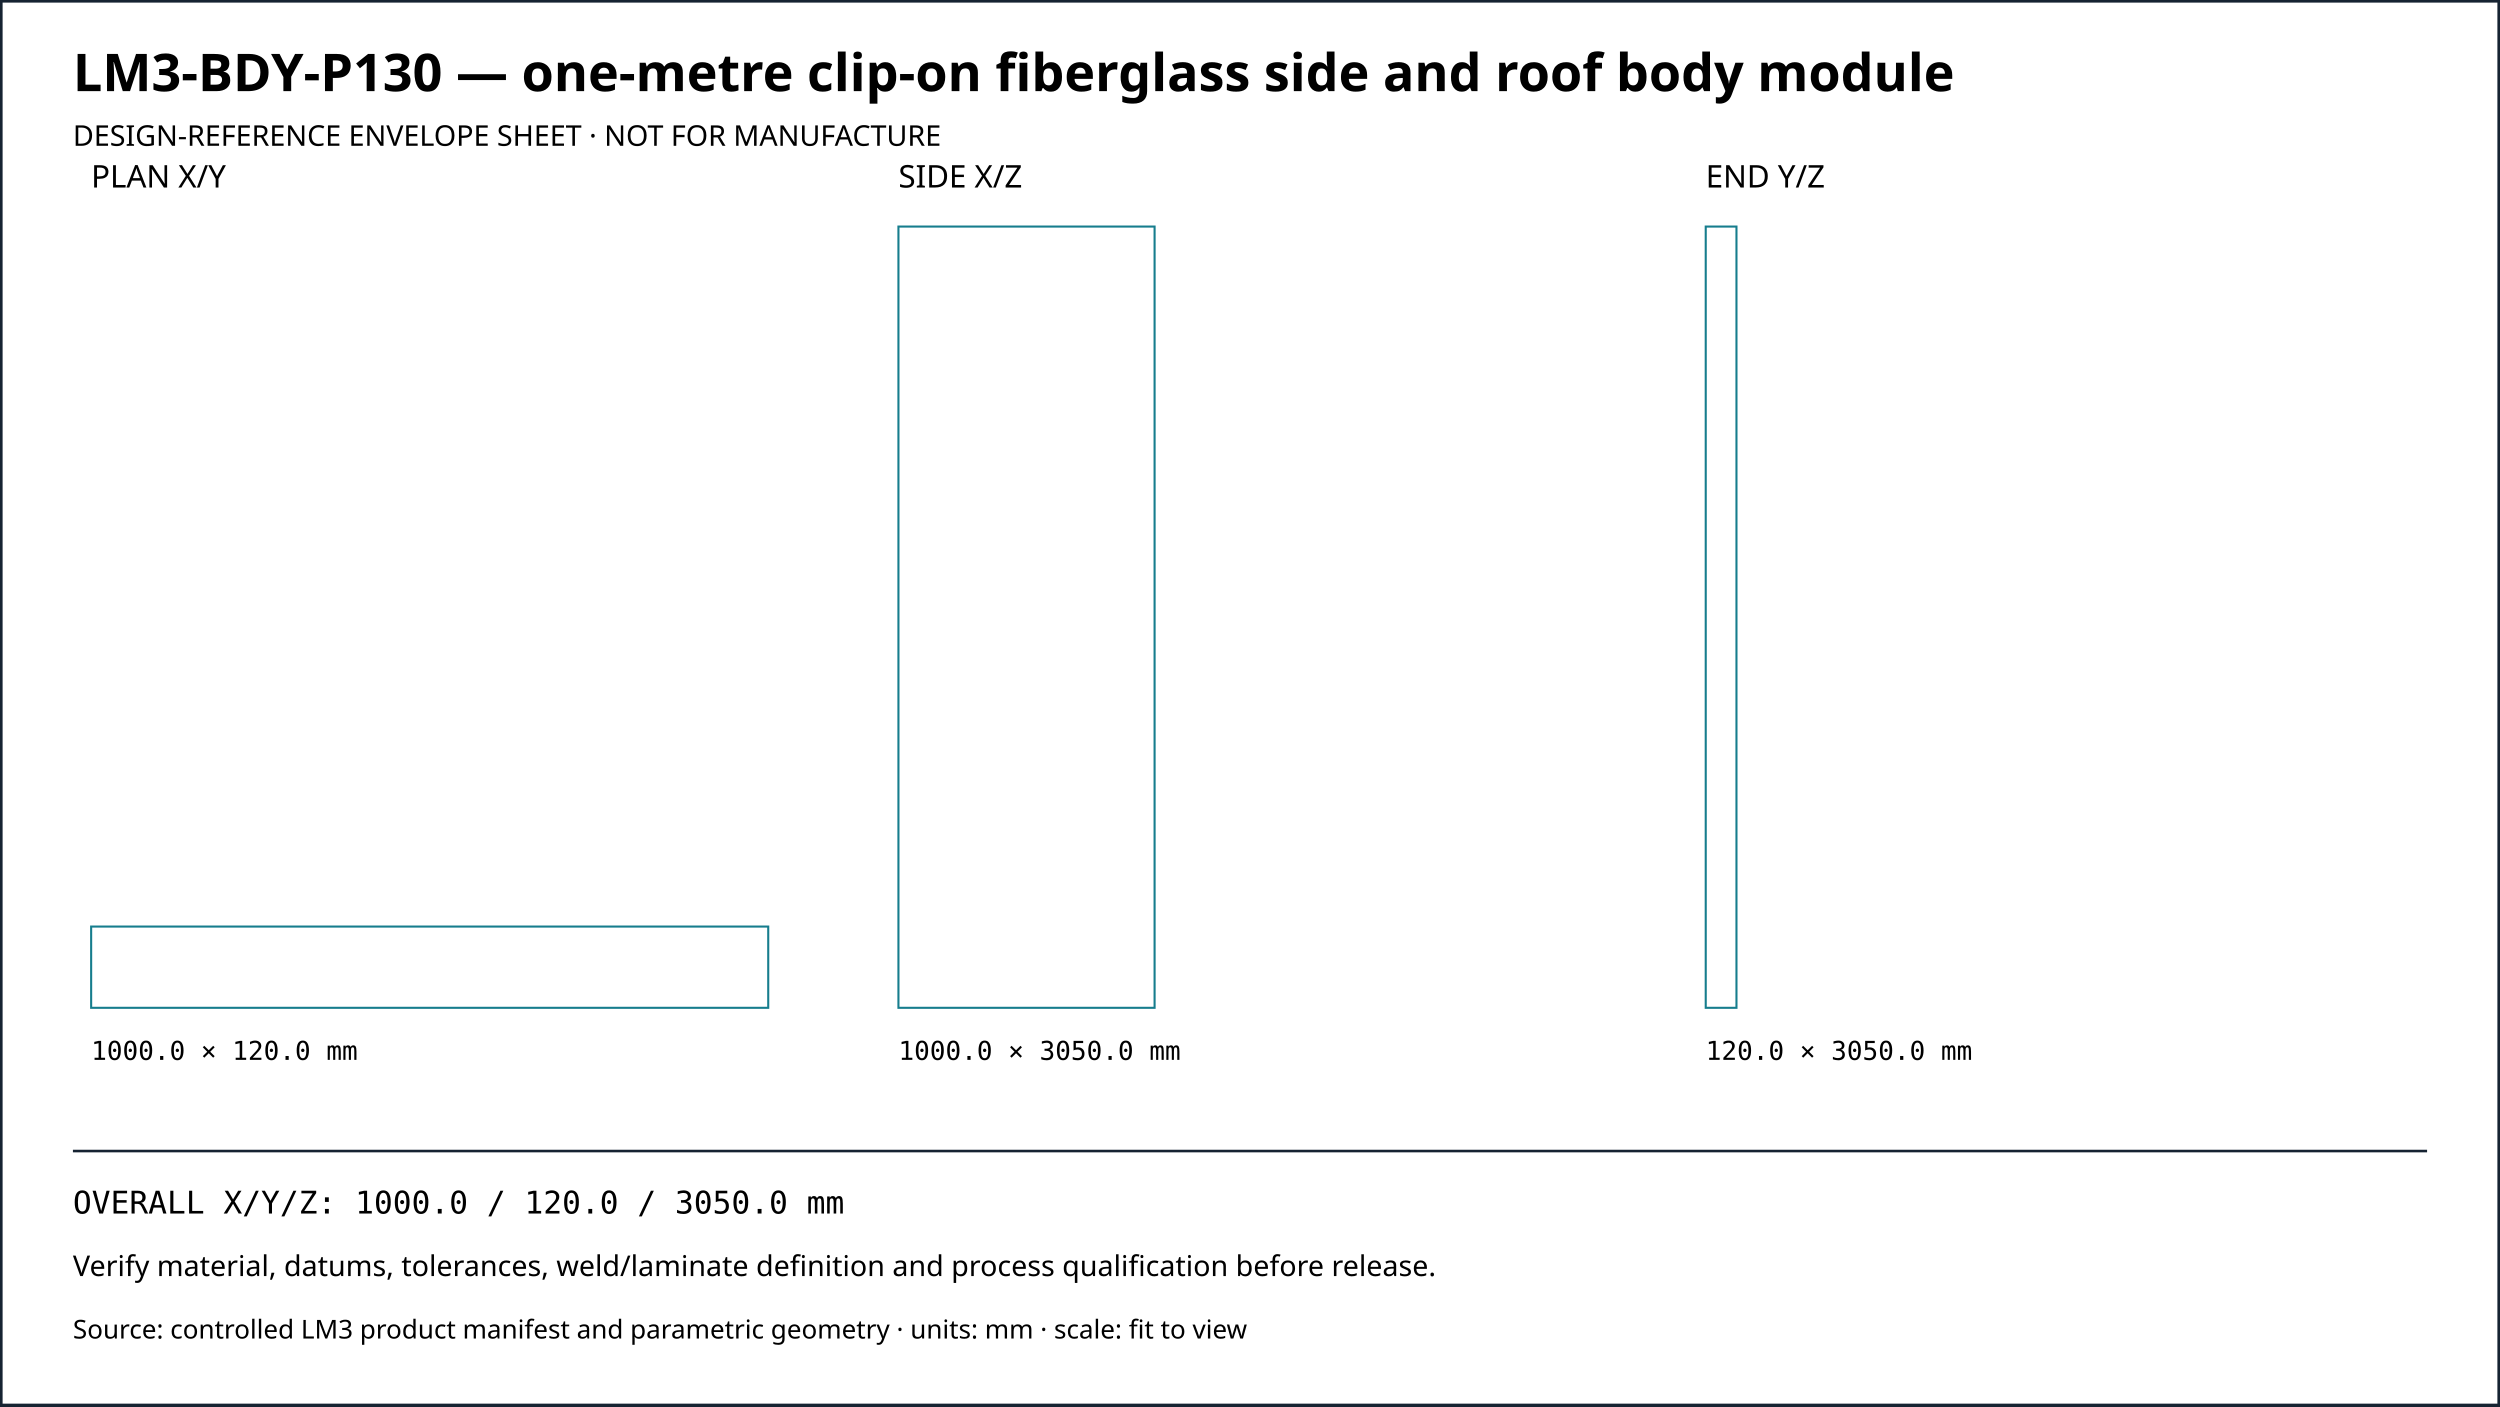
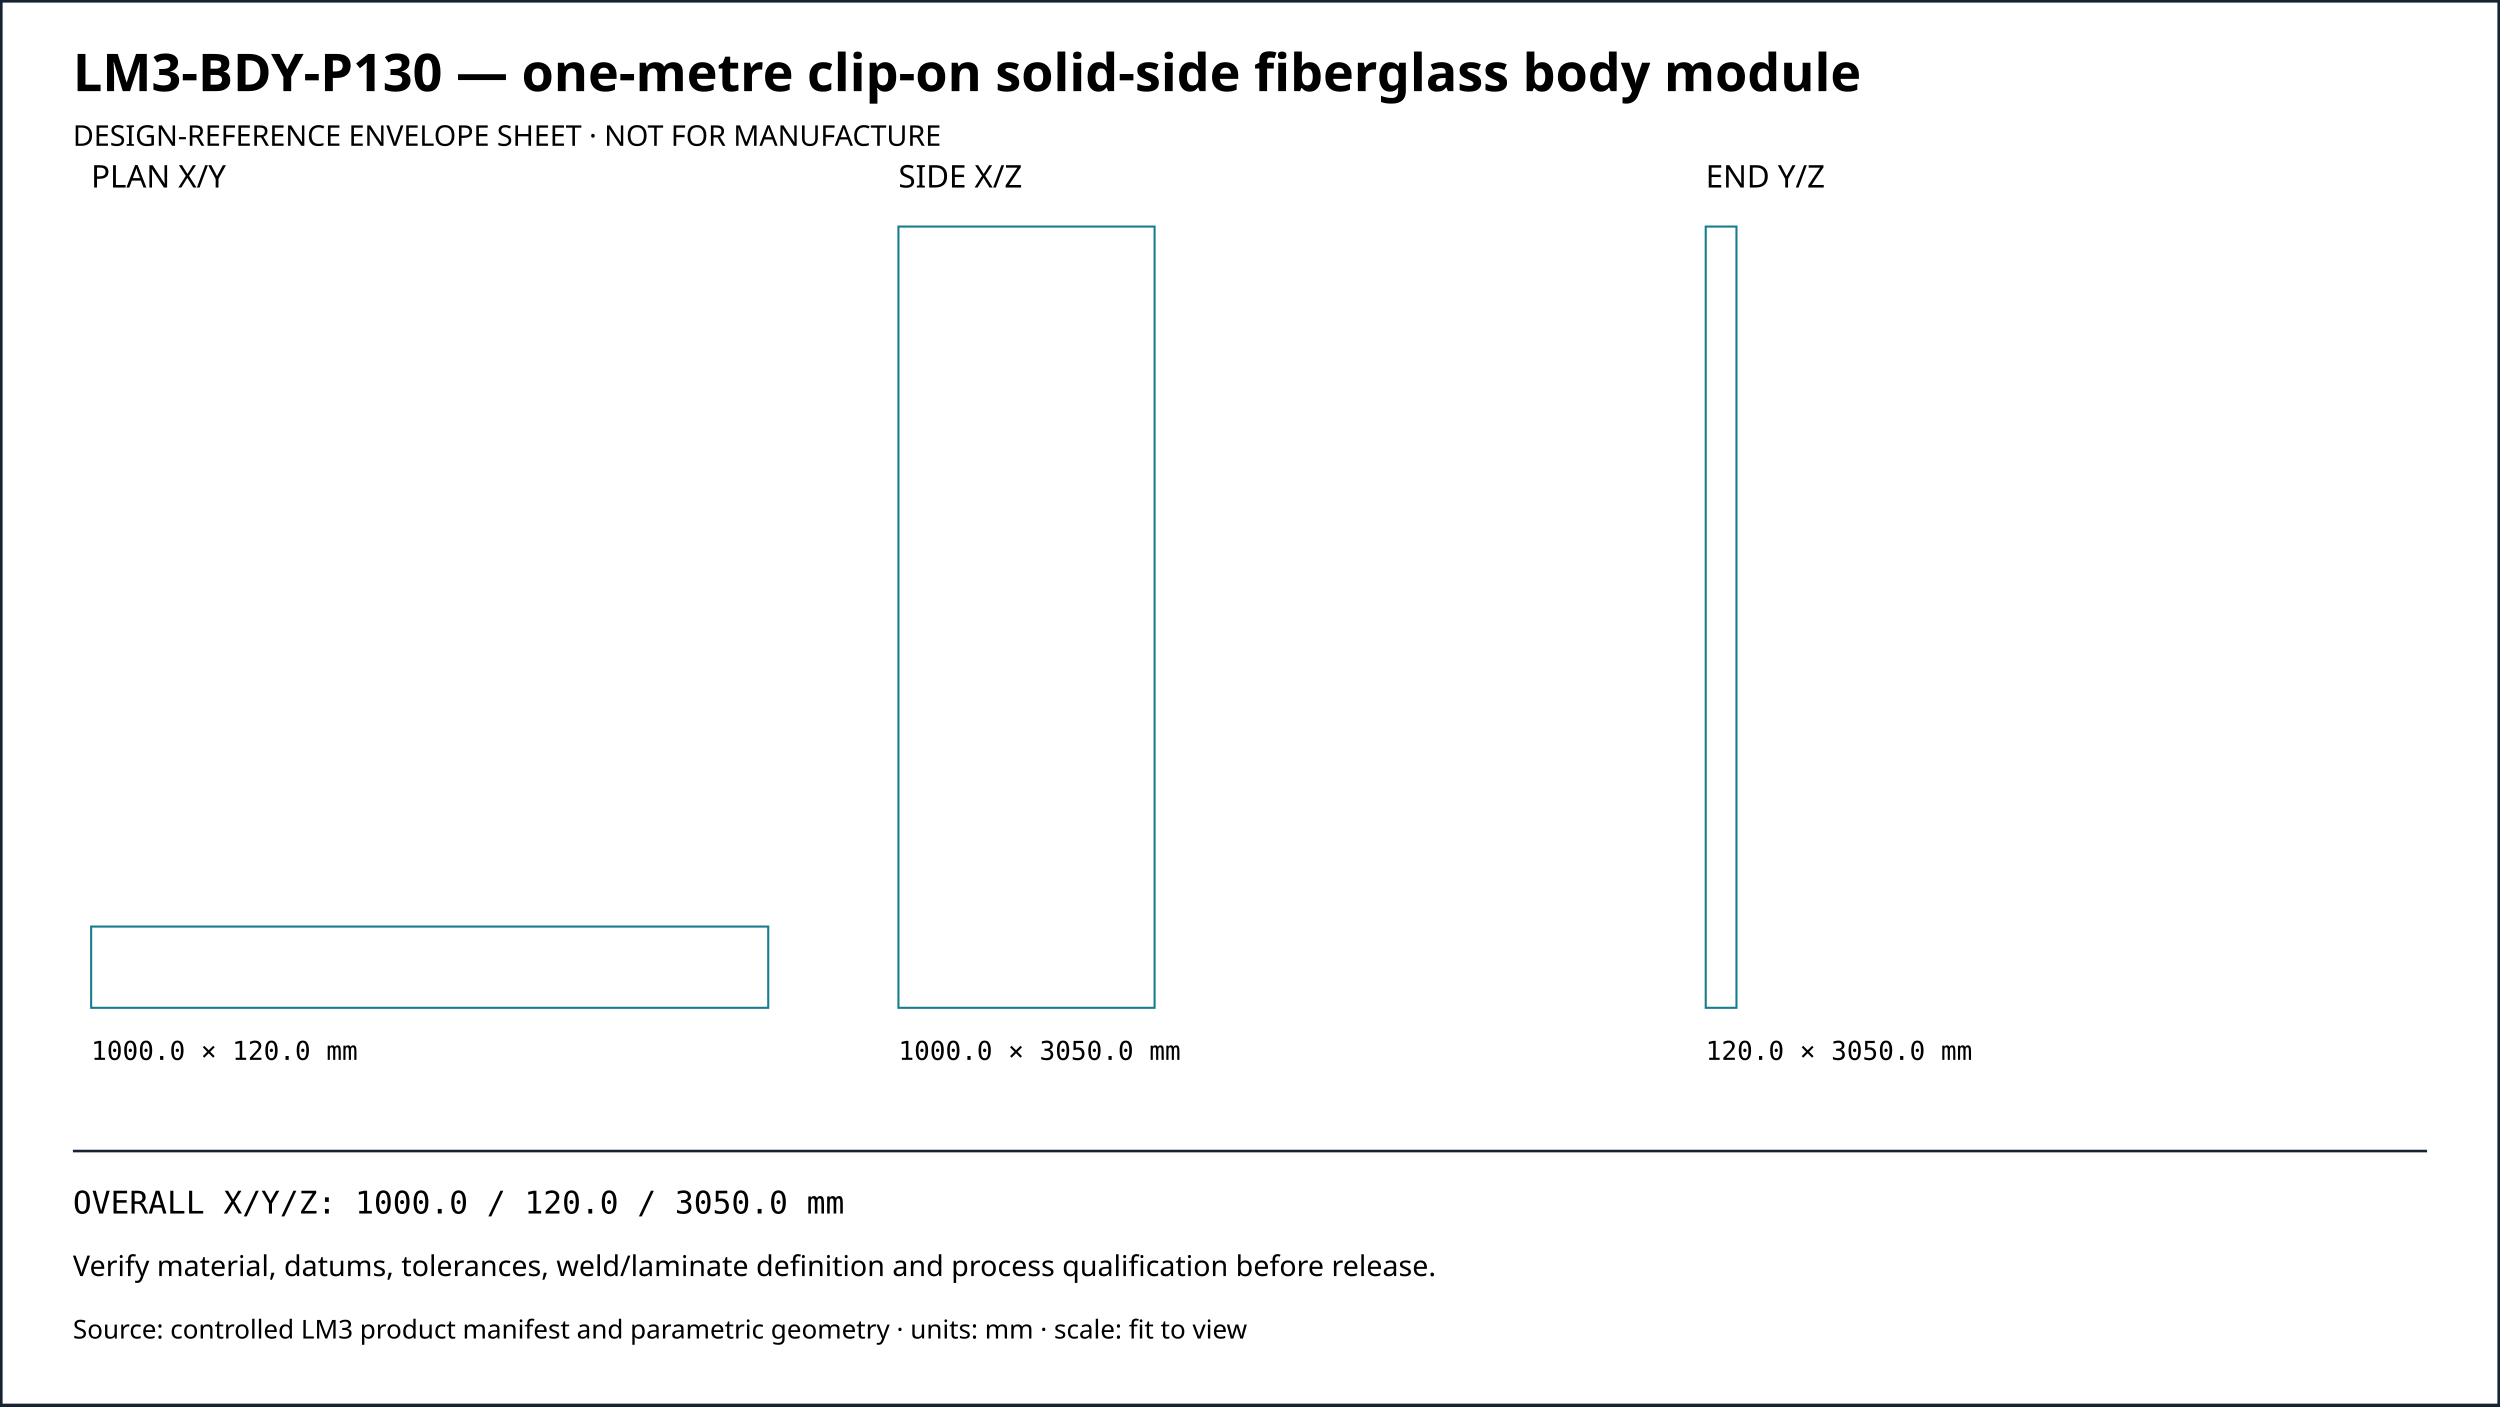
<svg xmlns="http://www.w3.org/2000/svg" width="960" height="540" viewBox="0 0 960 540">
  <rect width="960" height="540" fill="white" stroke="#162332" stroke-width="2" />
-   <text x="28" y="35" font-family="sans-serif" font-size="20" font-weight="bold">LM3-BDY-P130 — one-metre clip-on fiberglass side and roof body module</text>
+   <text x="28" y="35" font-family="sans-serif" font-size="20" font-weight="bold">LM3-BDY-P130 — one-metre clip-on solid-side fiberglass body module</text>
  <text x="28" y="56" font-family="sans-serif" font-size="11">DESIGN-REFERENCE ENVELOPE SHEET · NOT FOR MANUFACTURE</text>
  <text x="35.0" y="72.0" font-family="sans-serif" font-size="12">PLAN X/Y</text>
  <rect x="35.000" y="355.800" width="260.000" height="31.200" fill="none" stroke="#167d8d" stroke-width="0.8" data-primitive="001" />
  <text x="35.0" y="407" font-family="monospace" font-size="10">1000.0 × 120.0 mm</text>
  <text x="345.0" y="72.0" font-family="sans-serif" font-size="12">SIDE X/Z</text>
  <rect x="345.000" y="87.000" width="98.361" height="300.000" fill="none" stroke="#167d8d" stroke-width="0.8" data-primitive="001" />
  <text x="345.0" y="407" font-family="monospace" font-size="10">1000.0 × 3050.0 mm</text>
  <text x="655.0" y="72.0" font-family="sans-serif" font-size="12">END Y/Z</text>
  <rect x="655.000" y="87.000" width="11.803" height="300.000" fill="none" stroke="#167d8d" stroke-width="0.8" data-primitive="001" />
  <text x="655.0" y="407" font-family="monospace" font-size="10">120.0 × 3050.0 mm</text>
  <line x1="28" y1="442" x2="932" y2="442" stroke="#162332" />
  <text x="28" y="466" font-family="monospace" font-size="12">OVERALL X/Y/Z: 1000.0 / 120.0 / 3050.0 mm</text>
  <text x="28" y="490" font-family="sans-serif" font-size="11">Verify material, datums, tolerances, weld/laminate definition and process qualification before release.</text>
  <text x="28" y="514" font-family="sans-serif" font-size="10">Source: controlled LM3 product manifest and parametric geometry · units: mm · scale: fit to view</text>
</svg>
